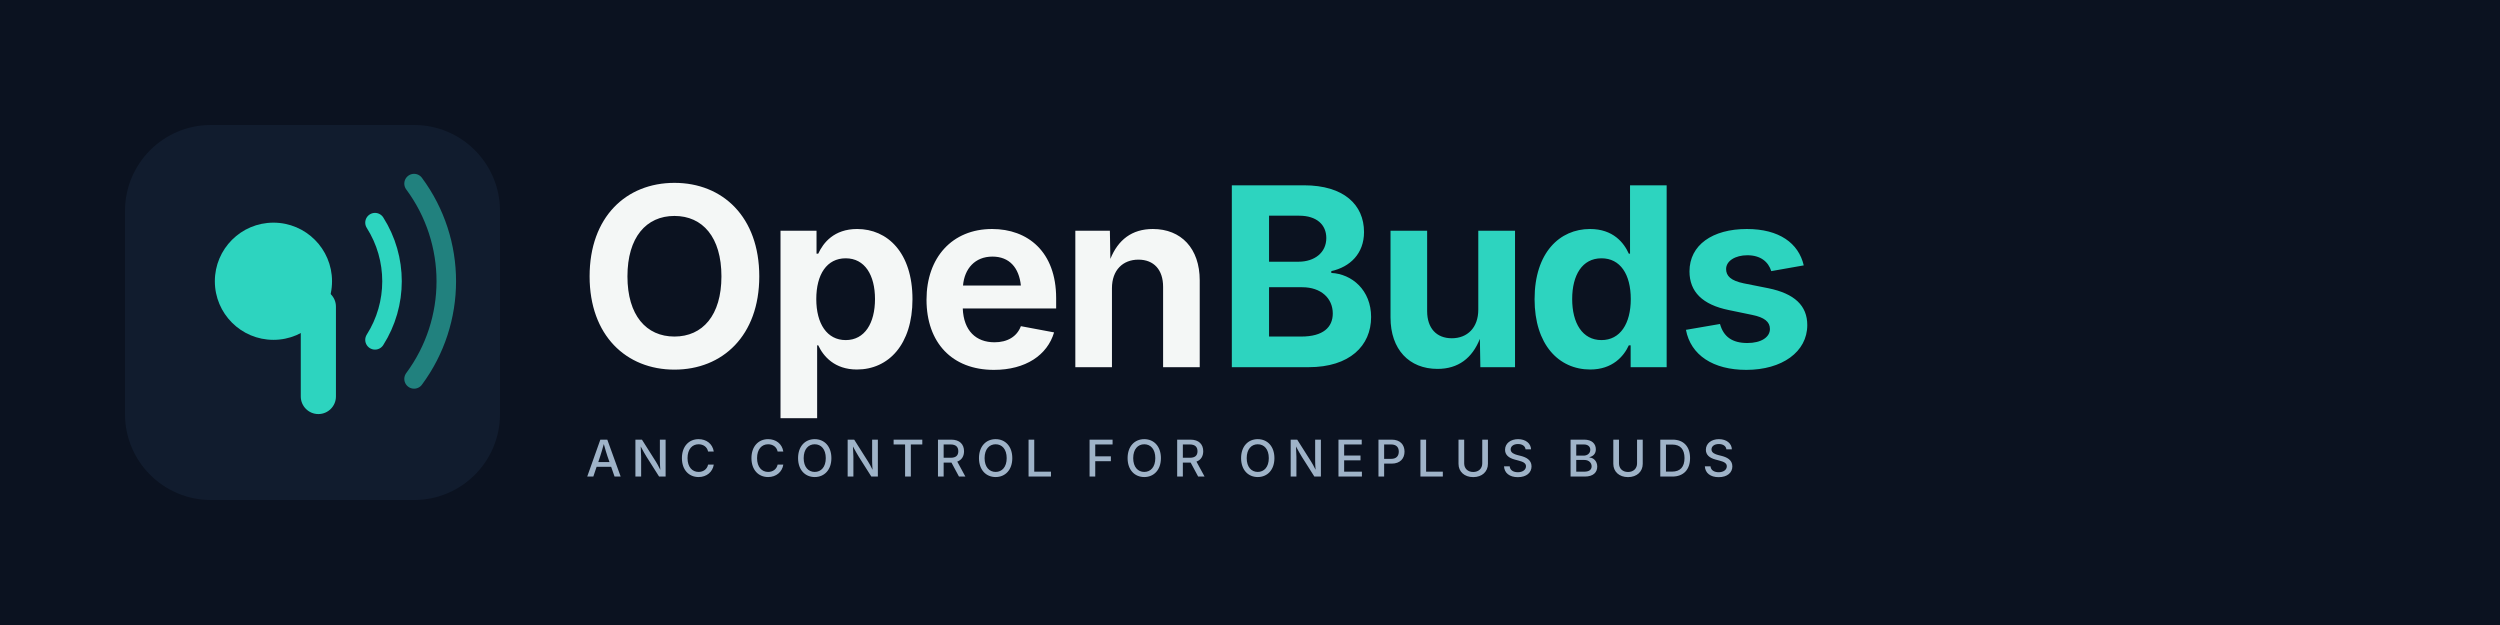
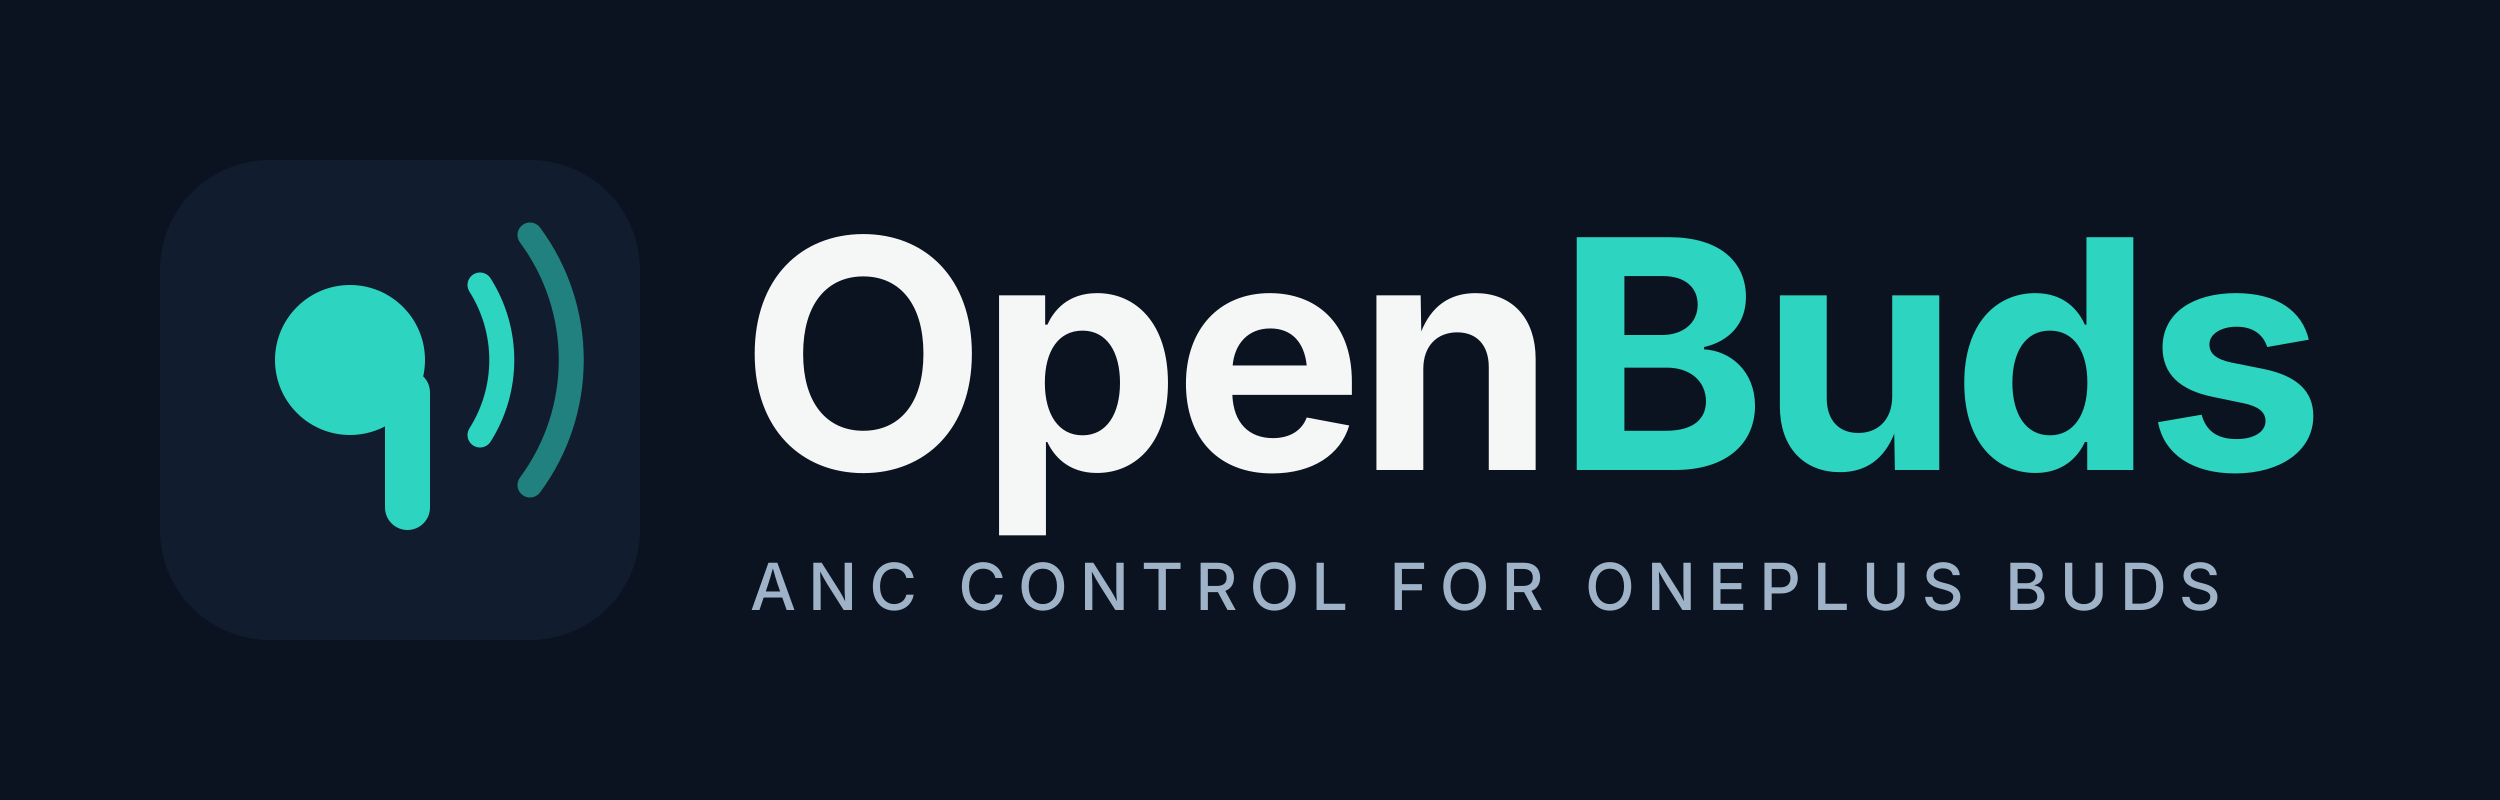
- <svg xmlns="http://www.w3.org/2000/svg" viewBox="0 0 640 160" width="1280" height="320">
-   <rect width="640" height="160" fill="#0B1220" />
+ <svg xmlns="http://www.w3.org/2000/svg" viewBox="0 0 500 160" width="1000" height="320">
+   <rect width="500" height="160" fill="#0B1220" />
  <g transform="translate(32,32) scale(1.0)">
    <rect width="96" height="96" rx="22" fill="#111C2E" />
    <circle cx="38" cy="40" r="15" fill="#2DD4BF" />
    <rect x="45" y="42" width="9" height="32" rx="4.5" fill="#2DD4BF" />
    <path d="M64 25 A28 28 0 0 1 64 55" fill="none" stroke="#2DD4BF" stroke-width="5" stroke-linecap="round" />
    <path d="M74 15 A42 42 0 0 1 74 65" fill="none" stroke="#2DD4BF" stroke-width="5" stroke-linecap="round" opacity="0.55" />
  </g>
  <text x="148" y="94" font-family="'Space Grotesk',Inter,Arial,sans-serif" font-weight="700" font-size="64" letter-spacing="-1.5" fill="#F4F7F6">Open<tspan fill="#2DD4BF">Buds</tspan>
  </text>
  <text x="150" y="122" font-family="'Space Grotesk',Inter,Arial,sans-serif" font-weight="500" font-size="13" letter-spacing="2.4" fill="#9FB3C8">ANC CONTROL FOR ONEPLUS BUDS</text>
</svg>
